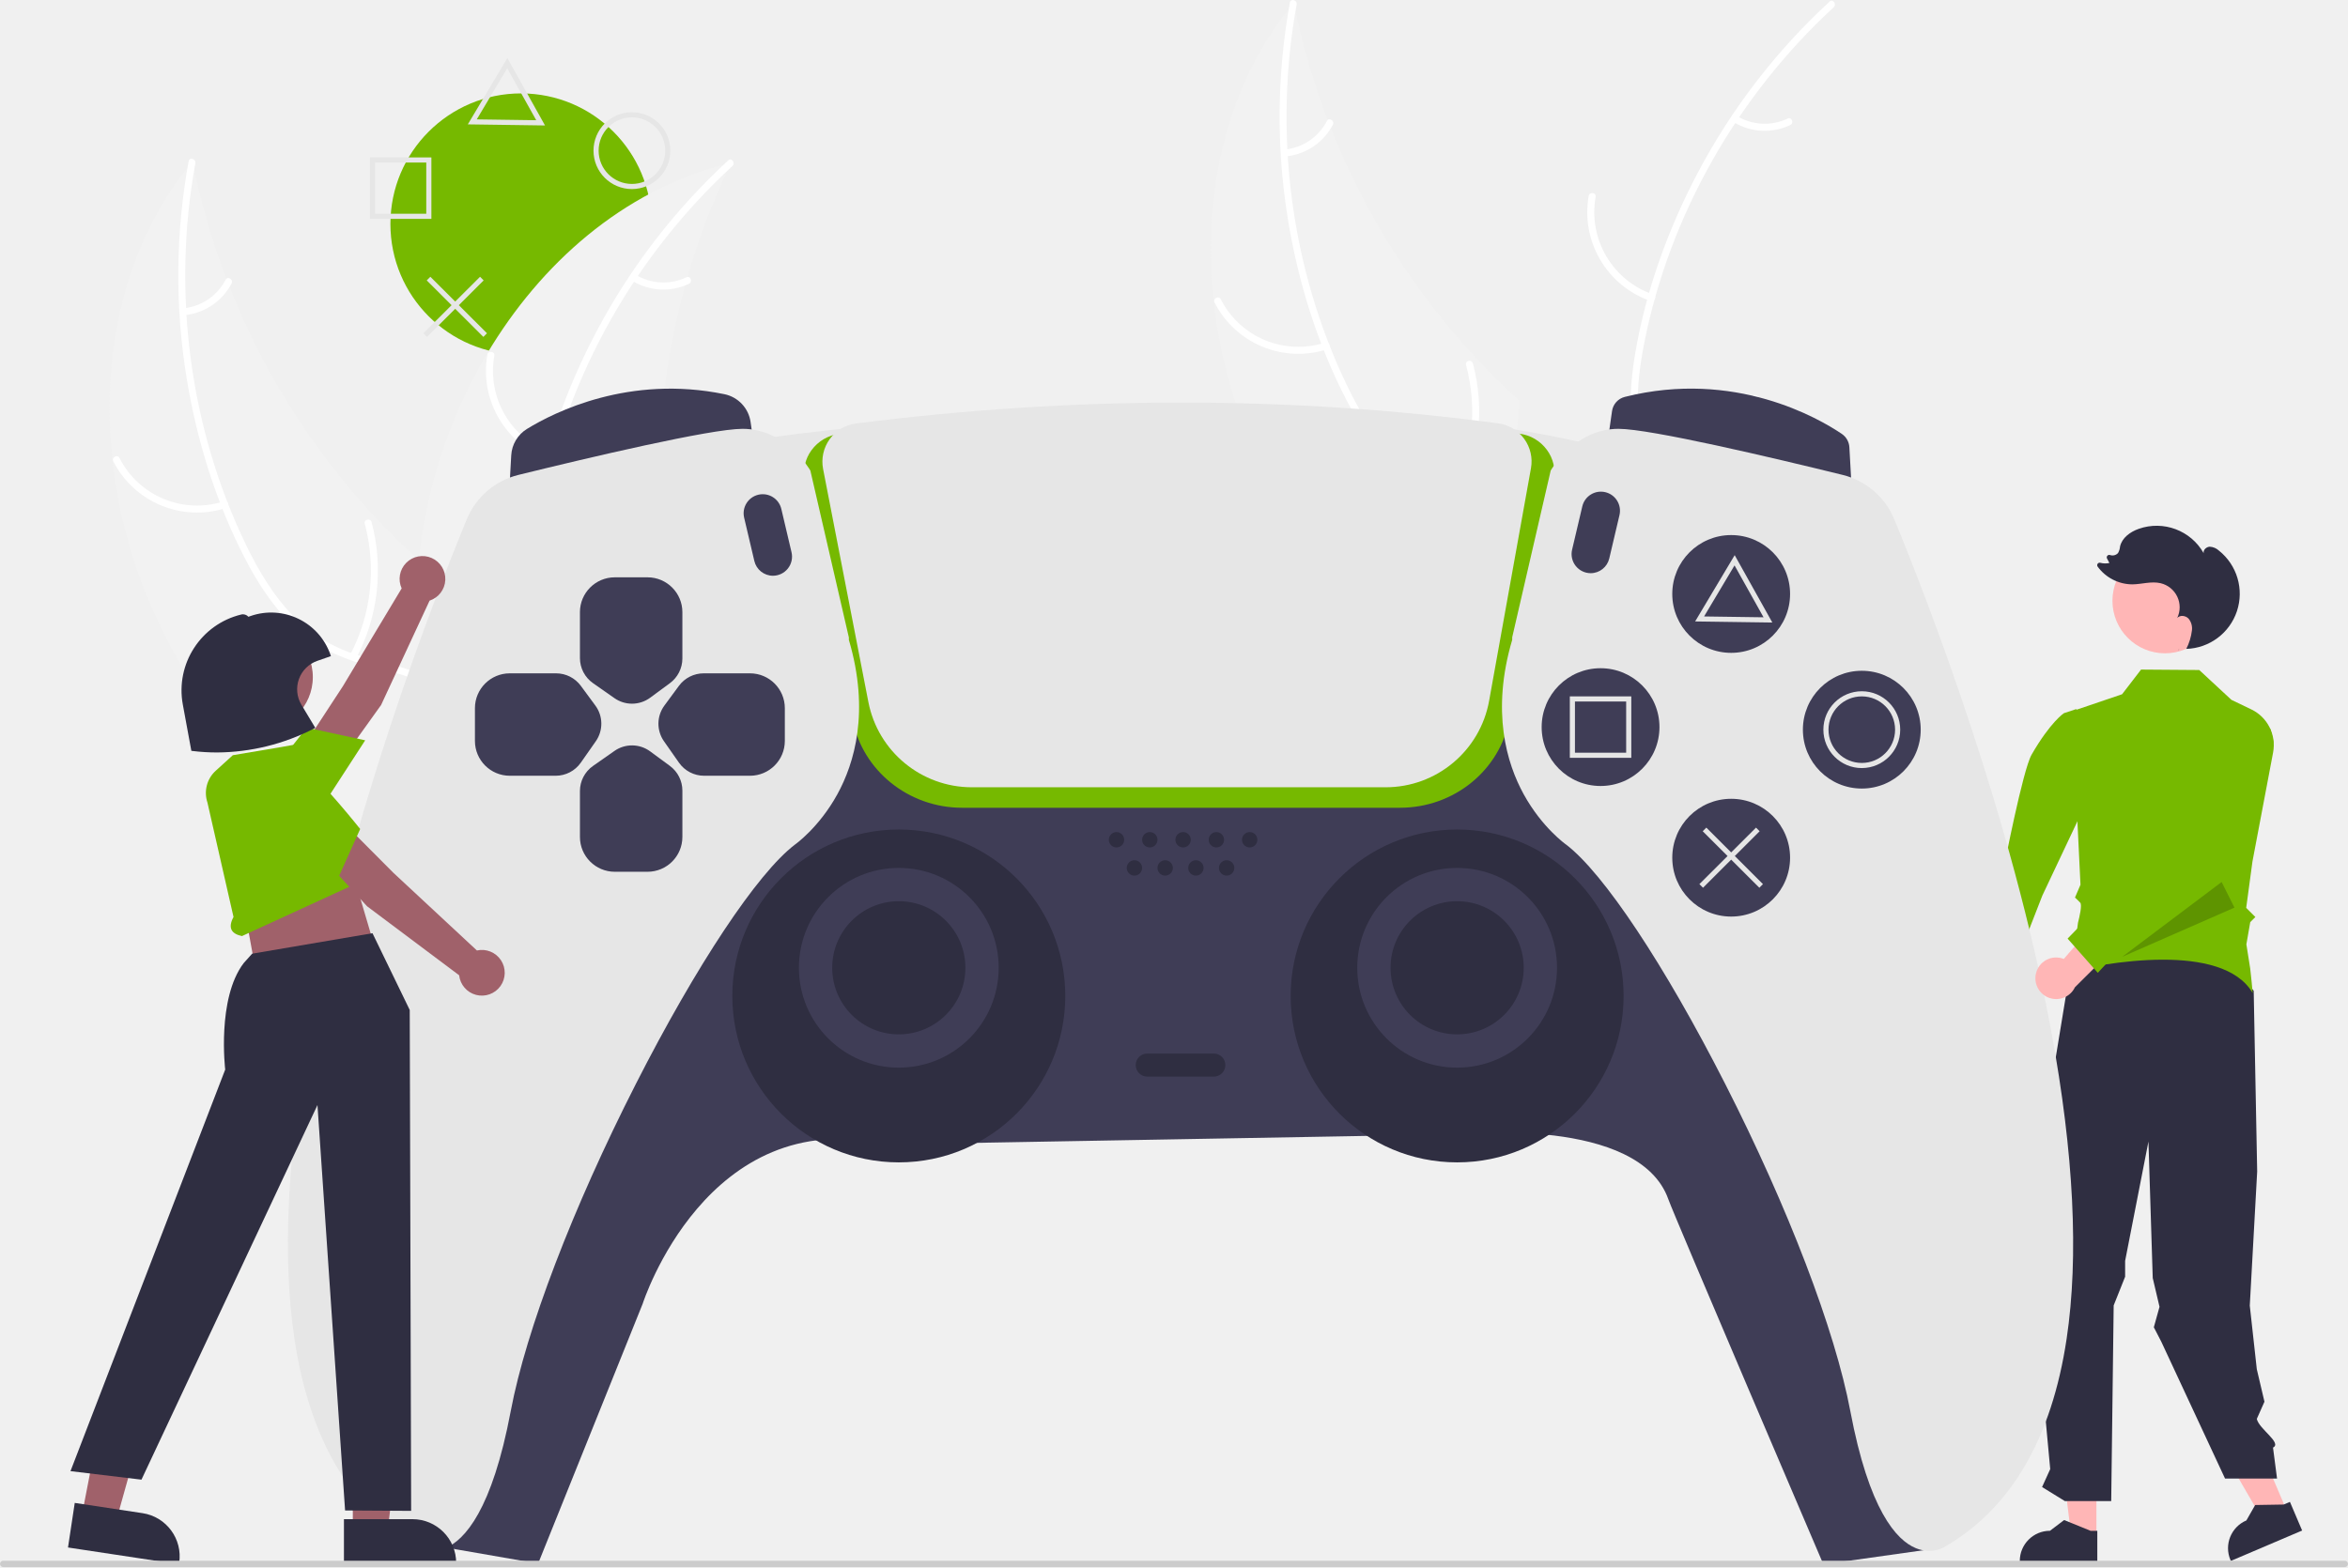
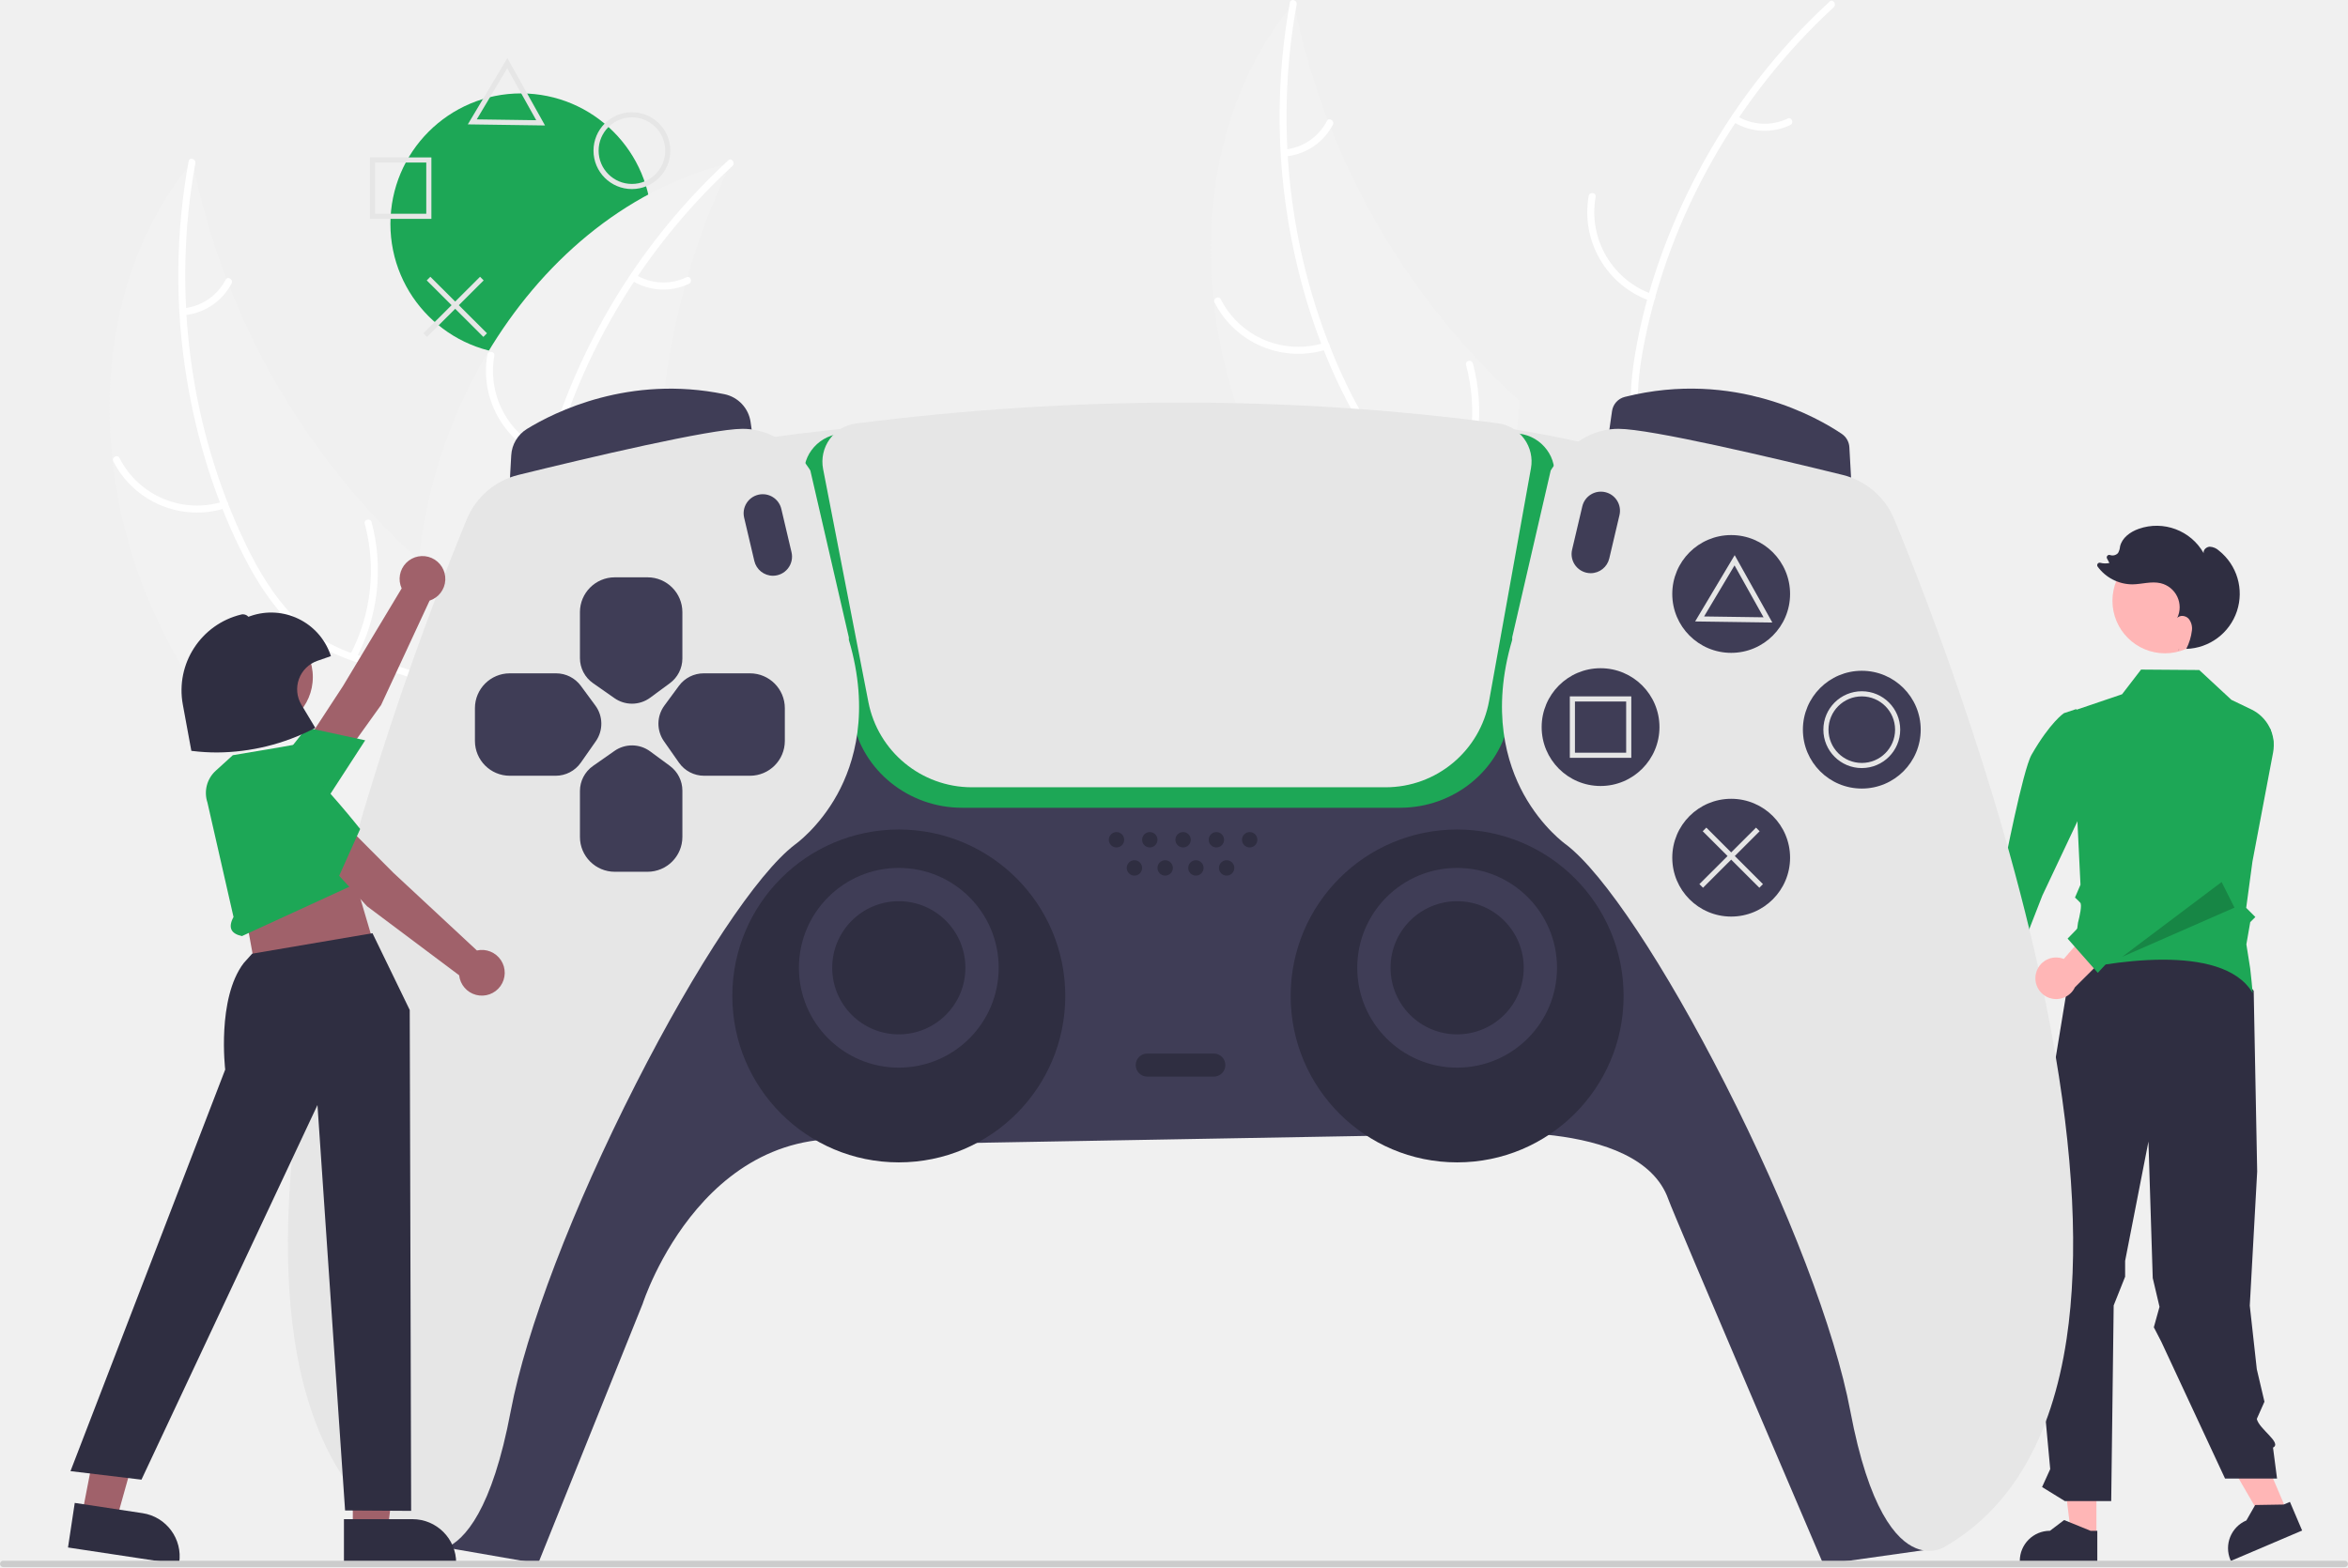
<svg xmlns="http://www.w3.org/2000/svg" data-name="Layer 1" width="916.775" height="612.055" viewBox="0 0 916.775 612.055">
  <polygon points="893.363 591.2 884.309 595.057 865.118 561.972 878.481 556.278 893.363 591.2" fill="#ffb6b6" />
  <polygon points="818.545 599.767 808.704 599.766 804.022 561.806 818.547 561.806 818.545 599.767" fill="#ffb6b6" />
  <path d="M960.504,754.006,930.24,754.005v-.383a11.78,11.78,0,0,1,11.78-11.779h.001l5.528-4.194,10.314,4.195,2.642 0Z" transform="translate(-141.6125 -143.9725)" fill="#2f2e41" />
  <path d="M1040.481,741.744l-27.841,11.865-.15-.352a11.78,11.78,0,0,1,6.218-15.455l.001-0,3.441-6.026,11.133-.185,2.43-1.036Z" transform="translate(-141.6125 -143.9725)" fill="#2f2e41" />
  <path d="M950.504,519.075l-14.957,91.075,4.071,13.572-5.341,9.612,7.844,84.415-3.184,7.01,8.896,5.487h18.102l.961-76.421,4.472-11.22V636.42l9.103-46.6,1.676,53.304,2.648,11.238-2.224,8.001,2.906,5.606,24.906,53.48h20.299l-1.57-12.094h0c3.637-1.841-5.46-7.223-6.334-11.204l2.989-6.725-2.989-12.703-2.741-24.822,2.89-52.395-1.36-70.556c-6.815-9.137-14.376-16.184-23.746-18.158Z" transform="translate(-141.6125 -143.9725)" fill="#2f2e41" />
  <circle id="e3f68381-4551-4dde-a951-c654c55667ae" data-name="ab6171fa-7d69-4734-b81c-8dff60f9761b" cx="845.316" cy="234.649" r="20.513" fill="#ffb6b6" />
  <path d="M902.352,540.594a8.072,8.072,0,0,1,7.543-9.814l8.263-27.471,9.553,11.444-9.312,24.332a8.116,8.116,0,0,1-16.048,1.509Z" transform="translate(-141.6125 -143.9725)" fill="#ffb6b6" />
-   <path id="eb9b57ee-86ab-410d-b03f-f9f5ae1c3330-95" data-name="f348f81f-b961-4ae4-bc6b-758f6acfb12a" d="M955.956,427.68l-3.703-6.766-4.772,1.593s-5.268,3.399-12.645,16.233c-3.412,5.936-10.787,43.997-10.787,43.997L906.81,528.384l17.575,2.971,14.664-37.618,17-36Z" transform="translate(-141.6125 -143.9725)" fill="#76b900" />
-   <path d="M986.168,518.788c14.443,0,29.016,2.844,34.984,13.01-.156-2.21-.547-6.043-.953-9.56l-1.493-9.449,1.513-8.664,2-2-3.582-3.582,2.443-18.084,8.065-42.603A15.471,15.471,0,0,0,1020.62,421.034l-7.749-3.726-12.561-11.651-22.722-.17-7.413,9.637-19.514,6.628,3.275,67.761-2.147,5.01c.481.442,1.497,1.386,2.046,1.995.778.86-.213,5.291-.873,7.854l-.907,6.831,2.855,2.04-3.711,4.384-.742,5.565C954.144,522.32,970.076,518.788,986.168,518.788Z" transform="translate(-141.6125 -143.9725)" fill="#76b900" />
+   <path id="eb9b57ee-86ab-410d-b03f-f9f5ae1c3330-61" data-name="f348f81f-b961-4ae4-bc6b-758f6acfb12a" d="M955.956,427.68l-3.703-6.766-4.772,1.593s-5.268,3.399-12.645,16.233c-3.412,5.936-10.787,43.997-10.787,43.997L906.81,528.384l17.575,2.971,14.664-37.618,17-36Z" transform="translate(-141.6125 -143.9725)" fill="#1da756" />
+   <path d="M986.168,518.788c14.443,0,29.016,2.844,34.984,13.01-.156-2.21-.547-6.043-.953-9.56l-1.493-9.449,1.513-8.664,2-2-3.582-3.582,2.443-18.084,8.065-42.603A15.471,15.471,0,0,0,1020.62,421.034l-7.749-3.726-12.561-11.651-22.722-.17-7.413,9.637-19.514,6.628,3.275,67.761-2.147,5.01c.481.442,1.497,1.386,2.046,1.995.778.86-.213,5.291-.873,7.854l-.907,6.831,2.855,2.04-3.711,4.384-.742,5.565C954.144,522.32,970.076,518.788,986.168,518.788Z" transform="translate(-141.6125 -143.9725)" fill="#1da756" />
  <path d="M992.176,398.13q.131-.289.262-.581c-.034.001-.067.006-.1.007Z" transform="translate(-141.6125 -143.9725)" fill="#2f2e41" />
  <path d="M1008.012,359.041a5.71,5.71,0,0,0-3.577-1.546c-1.326.043-2.672,1.241-2.397,2.539A21.08,21.08,0,0,0,976.67,350.521c-3.297,1.163-6.53,3.49-7.287,6.903a6.217,6.217,0,0,1-.783,2.548,2.909,2.909,0,0,1-3.096.784l-.033-.01a.969.969,0,0,0-1.171,1.368l.933,1.74a7.475,7.475,0,0,1-3.561-.076.968.968,0,0,0-1.028,1.507,16.879,16.879,0,0,0,13.459,6.918c3.727-.023,7.493-1.307,11.12-.45a9.659,9.659,0,0,1,6.497,13.56c1.114-1.219,3.268-.93,4.408.265a6.046,6.046,0,0,1,1.32,4.626,21.465,21.465,0,0,1-2.204,7.205,21.54,21.54,0,0,0,12.768-38.37Z" transform="translate(-141.6125 -143.9725)" fill="#2f2e41" />
-   <circle cx="203.437" cy="87.481" r="51" fill="#76b900" />
+   <circle cx="203.437" cy="87.481" r="51" fill="#1da756" />
  <path d="M201.709,383.163c-25.59-56.603-24.647-128.351,15.068-176.115A286.207,286.207,0,0,0,319.216,374.734c20.447,16.145,44.87,31.973,50.455,57.42,3.476,15.834-1.451,32.581-9.968,46.373-8.518,13.793-20.39,25.139-32.127,36.32l-1.317,3.826C275.186,483.313,227.299,439.767,201.709,383.163Z" transform="translate(-141.6125 -143.9725)" fill="#f2f2f2" />
  <path d="M217.882,207.738c-9.14,50.048-2.35,103.341,19.866,149.194,4.803,9.913,10.538,19.552,18.216,27.525,7.682,7.977,16.866,12.998,27.432,16.083,9.659,2.82,19.866,4.586,28.672,9.706,9.281,5.396,15.041,14.45,17.285,24.832,2.745,12.703.763,25.636-1.616,38.215-2.641,13.967-5.605,28.432-1.778,42.473.464,1.701-2.203,2.321-2.666.623-6.658-24.428,6.287-48.521,4.478-73.08-.844-11.46-5.147-22.735-14.974-29.375-8.593-5.806-19.116-7.637-28.921-10.408-10.295-2.91-19.541-7.354-27.409-14.726-8.048-7.541-14.172-16.976-19.207-26.723-11.356-21.982-18.842-46.201-22.802-70.586a248.968,248.968,0,0,1,.809-84.56c.316-1.729,2.93-.909,2.616.808Z" transform="translate(-141.6125 -143.9725)" fill="#fff" />
  <path d="M229.741,342.409A36.702,36.702,0,0,1,185.858,324.161c-.796-1.571,1.608-2.882,2.405-1.309a33.986,33.986,0,0,0,40.855,16.891c1.675-.546,2.288,2.124.623,2.666Z" transform="translate(-141.6125 -143.9725)" fill="#fff" />
  <path d="M278.311,399.756a70.741,70.741,0,0,0,5.722-51.235c-.458-1.703,2.209-2.323,2.666-.623a73.581,73.581,0,0,1-6.063,53.303c-.826,1.56-3.147.106-2.325-1.445Z" transform="translate(-141.6125 -143.9725)" fill="#fff" />
  <path d="M213.423,264.354a20.775,20.775,0,0,0,16.281-11.115c.806-1.57,3.126-.114,2.325,1.445a23.28,23.28,0,0,1-17.984,12.336,1.415,1.415,0,0,1-1.644-1.022,1.376,1.376,0,0,1,1.022-1.644Z" transform="translate(-141.6125 -143.9725)" fill="#fff" />
  <path d="M427.099,207.602c-.475.994-.951,1.989-1.415,3.003a273.598,273.598,0,0,0-15.618,41.543c-.332,1.097-.653,2.213-.953,3.317a288.435,288.435,0,0,0-8.762,105.831,280.106,280.106,0,0,0,7.598,41.875c4.961,18.983,11.849,39.171,10.295,58.126a48.054,48.054,0,0,1-.786,5.895l-86.43,52.791c-.257.021-.502.063-.76.085l-3.354,2.266c-.235-.696-.463-1.423-.698-2.119-.138-.403-.256-.818-.394-1.221-.086-.273-.171-.546-.264-.787-.029-.091-.057-.182-.074-.253-.093-.241-.154-.475-.235-.696q-1.933-6.089-3.786-12.227c-.012-.02-.012-.02-.005-.051-9.337-31.202-16.151-63.457-17.852-95.721-.051-.971-.115-1.961-.126-2.955a267.285,267.285,0,0,1,1.507-43.592,236.291,236.291,0,0,1,4.046-23.564,196.492,196.492,0,0,1,22.763-57.063c21.002-35.301,53.061-63.492,92.296-73.73C425.098,208.094,426.084,207.844,427.099,207.602Z" transform="translate(-141.6125 -143.9725)" fill="#f2f2f2" />
  <path d="M427.575,208.818c-37.43,34.458-64.095,81.097-73.964,131.084-2.134,10.807-3.358,21.956-2.027,32.945,1.331,10.994,5.641,20.533,12.22,29.357,6.014,8.067,13.101,15.623,17.049,25.012,4.162,9.896,3.31,20.593-1.149,30.234-5.456,11.796-14.826,20.928-24.298,29.54-10.518,9.562-21.594,19.327-26.992,32.842-.654,1.637-3.157.527-2.504-1.108,9.391-23.513,34.233-34.956,47.575-55.655,6.226-9.659,9.578-21.252,5.73-32.469-3.365-9.809-10.666-17.607-16.826-25.723-6.468-8.522-11.175-17.637-13.018-28.26-1.885-10.867-1.095-22.087.753-32.901,4.168-24.389,12.772-48.233,24.291-70.088a248.968,248.968,0,0,1,51.557-67.03c1.293-1.19,2.887,1.038,1.602,2.22Z" transform="translate(-141.6125 -143.9725)" fill="#fff" />
  <path d="M355.962,323.484A36.702,36.702,0,0,1,331.911,282.494c.31-1.734,3.019-1.333,2.709.403a33.986,33.986,0,0,0,22.451,38.084c1.666.573.548,3.073-1.108,2.504Z" transform="translate(-141.6125 -143.9725)" fill="#fff" />
  <path d="M360.216,398.515A70.741,70.741,0,0,0,395.632,361.052c.66-1.635,3.163-.525,2.504,1.108a73.581,73.581,0,0,1-36.933,38.909c-1.599.748-2.577-1.81-.987-2.554Z" transform="translate(-141.6125 -143.9725)" fill="#fff" />
  <path d="M389.928,251.337a20.775,20.775,0,0,0,19.691.927c1.589-.768,2.565,1.791.987,2.554a23.28,23.28,0,0,1-21.786-.977,1.415,1.415,0,0,1-.698-1.806,1.376,1.376,0,0,1,1.806-.698Z" transform="translate(-141.6125 -143.9725)" fill="#fff" />
  <path d="M631.709,321.163c-25.59-56.603-24.647-128.351,15.068-176.115A286.207,286.207,0,0,0,749.216,312.734c20.447,16.145,44.87,31.973,50.455,57.42,3.476,15.834-1.451,32.581-9.968,46.373-8.518,13.793-20.39,25.139-32.127,36.32l-1.317,3.826C705.186,421.313,657.299,377.767,631.709,321.163Z" transform="translate(-141.6125 -143.9725)" fill="#f2f2f2" />
  <path d="M647.882,145.738c-9.14,50.048-2.35,103.341,19.866,149.194,4.803,9.913,10.538,19.552,18.216,27.525,7.682,7.977,16.866,12.998,27.432,16.083,9.659,2.82,19.866,4.586,28.672,9.706,9.281,5.396,15.041,14.45,17.285,24.832,2.745,12.703.763,25.636-1.616,38.215-2.641,13.967-5.605,28.432-1.778,42.473.464,1.701-2.203,2.321-2.666.623-6.658-24.428,6.287-48.521,4.478-73.08-.844-11.46-5.147-22.735-14.974-29.375-8.593-5.806-19.116-7.637-28.921-10.408-10.295-2.91-19.541-7.354-27.409-14.726-8.048-7.541-14.172-16.976-19.207-26.723-11.356-21.982-18.842-46.201-22.802-70.586a248.968,248.968,0,0,1,.809-84.56c.316-1.729,2.93-.909,2.616.808Z" transform="translate(-141.6125 -143.9725)" fill="#fff" />
  <path d="M659.741,280.409A36.702,36.702,0,0,1,615.858,262.161c-.796-1.571,1.608-2.882,2.405-1.309a33.986,33.986,0,0,0,40.855,16.891c1.675-.546,2.288,2.124.623,2.666Z" transform="translate(-141.6125 -143.9725)" fill="#fff" />
  <path d="M708.311,337.756a70.741,70.741,0,0,0,5.722-51.235c-.458-1.703,2.209-2.323,2.666-.623a73.581,73.581,0,0,1-6.063,53.303c-.826,1.56-3.147.106-2.325-1.445Z" transform="translate(-141.6125 -143.9725)" fill="#fff" />
  <path d="M643.423,202.354a20.775,20.775,0,0,0,16.281-11.115c.806-1.57,3.126-.114,2.325,1.445a23.28,23.28,0,0,1-17.984,12.336,1.415,1.415,0,0,1-1.644-1.022,1.376,1.376,0,0,1,1.022-1.644Z" transform="translate(-141.6125 -143.9725)" fill="#fff" />
  <path d="M857.099,145.602c-.475.994-.951,1.989-1.415,3.003a273.598,273.598,0,0,0-15.618,41.543c-.332,1.097-.653,2.213-.953,3.317a288.435,288.435,0,0,0-8.762,105.831,280.106,280.106,0,0,0,7.598,41.875c4.961,18.983,11.849,39.171,10.295,58.126a48.054,48.054,0,0,1-.786,5.895l-86.43,52.791c-.257.021-.502.063-.76.085l-3.354,2.266c-.235-.696-.463-1.423-.698-2.119-.138-.403-.256-.818-.394-1.221-.086-.273-.171-.546-.264-.787-.029-.091-.057-.182-.074-.253-.093-.241-.154-.475-.235-.696q-1.933-6.089-3.786-12.227c-.012-.02-.012-.02-.005-.051-9.337-31.202-16.151-63.457-17.852-95.721-.051-.971-.115-1.961-.126-2.955a267.285,267.285,0,0,1,1.507-43.592,236.291,236.291,0,0,1,4.046-23.564,196.492,196.492,0,0,1,22.763-57.063c21.002-35.301,53.061-63.492,92.296-73.73C855.098,146.094,856.083,145.844,857.099,145.602Z" transform="translate(-141.6125 -143.9725)" fill="#f0f0f0" />
  <path d="M857.575,146.818c-37.43,34.458-64.095,81.097-73.964,131.084-2.134,10.807-3.358,21.956-2.027,32.945,1.331,10.994,5.641,20.533,12.22,29.357,6.014,8.067,13.101,15.623,17.049,25.012,4.162,9.896,3.31,20.593-1.149,30.234-5.456,11.796-14.826,20.928-24.298,29.54-10.518,9.562-21.594,19.327-26.992,32.842-.654,1.637-3.157.527-2.504-1.108,9.391-23.513,34.233-34.956,47.575-55.655,6.226-9.659,9.578-21.252,5.73-32.469-3.365-9.809-10.666-17.607-16.826-25.723-6.468-8.522-11.175-17.637-13.018-28.26-1.885-10.867-1.095-22.087.753-32.901,4.168-24.389,12.772-48.233,24.291-70.088a248.968,248.968,0,0,1,51.557-67.03c1.293-1.19,2.887,1.038,1.602,2.22Z" transform="translate(-141.6125 -143.9725)" fill="#fff" />
  <path d="M785.962,261.484A36.702,36.702,0,0,1,761.911,220.494c.31-1.734,3.019-1.333,2.709.403a33.986,33.986,0,0,0,22.451,38.084c1.666.573.548,3.073-1.108,2.504Z" transform="translate(-141.6125 -143.9725)" fill="#fff" />
  <path d="M790.216,336.515A70.741,70.741,0,0,0,825.632,299.052c.66-1.635,3.163-.525,2.504,1.108a73.581,73.581,0,0,1-36.933,38.909c-1.599.748-2.577-1.81-.987-2.554Z" transform="translate(-141.6125 -143.9725)" fill="#fff" />
  <path d="M819.928,189.337a20.775,20.775,0,0,0,19.691.927c1.589-.768,2.565,1.791.987,2.554a23.28,23.28,0,0,1-21.786-.977,1.415,1.415,0,0,1-.698-1.806,1.376,1.376,0,0,1,1.806-.698Z" transform="translate(-141.6125 -143.9725)" fill="#fff" />
  <path d="M305.549,740.954l9.447,7.316,36.729,6.373L392.549,653.162s25-78.209,95-62.209l225-4s69.083-7.08,80.5,25.5c2.162,6.171,60.5,142.5,60.5,142.5l40.902-5.773-4.902-116.227-97.146-225.5-168.854-10.543-174,12.043Z" transform="translate(-141.6125 -143.9725)" fill="#3f3d56" />
  <circle cx="350.937" cy="388.981" r="65" fill="#2f2e41" />
  <circle cx="568.937" cy="388.981" r="65" fill="#2f2e41" />
  <path d="M416.549,319.954l26.763-5.248s201.504-28.752,328.87,5.248l-9.634,27-337-2Z" transform="translate(-141.6125 -143.9725)" fill="#e6e6e6" />
-   <path d="M688.238,459.454H517.229c-20.764,0-38.709-14.377-42.67-34.187l-18.715-93.604a14.991,14.991,0,0,1,2.59-11.824,15.938,15.938,0,0,1,10.949-6.432c90.192-11.195,179.502-11.214,265.45-.058a15.699,15.699,0,0,1,10.79,6.352,15.013,15.013,0,0,1,2.671,11.672l-17.276,93.317C727.29,444.833,709.298,459.454,688.238,459.454Z" transform="translate(-141.6125 -143.9725)" fill="#76b900" />
+   <path d="M688.238,459.454H517.229c-20.764,0-38.709-14.377-42.67-34.187l-18.715-93.604a14.991,14.991,0,0,1,2.59-11.824,15.938,15.938,0,0,1,10.949-6.432c90.192-11.195,179.502-11.214,265.45-.058a15.699,15.699,0,0,1,10.79,6.352,15.013,15.013,0,0,1,2.671,11.672l-17.276,93.317C727.29,444.833,709.298,459.454,688.238,459.454Z" transform="translate(-141.6125 -143.9725)" fill="#1da756" />
  <path d="M340.479,335.193l.745-13.395a12.935,12.935,0,0,1,6.149-10.306c10.797-6.624,39.923-21.208,77.092-13.563a12.977,12.977,0,0,1,10.212,10.846l.995,6.97Z" transform="translate(-141.6125 -143.9725)" fill="#3f3d56" />
  <path d="M864.62,335.193l-95.193-19.448,1.599-11.197A6.692,6.692,0,0,1,776.036,298.978c42.865-10.757,75.676,8.346,84.711,14.458a6.761,6.761,0,0,1,2.952,5.197Z" transform="translate(-141.6125 -143.9725)" fill="#3f3d56" />
  <path d="M310.254,749.689a11.995,11.995,0,0,1-6.492-1.826c-25.489-14.884-41.379-42.159-47.194-81.046-4.803-32.121-2.797-72.438,5.961-119.833C278.058,462.957,310.605,378.968,323.877,346.758a29.376,29.376,0,0,1,20.071-17.284c27.362-6.73,75.127-18.02,87.601-18.02,17.095,0,26.344,16.092,26.436,16.255l.051.133,15.013,65.101v.939c8.282,28.022,2.128,48.265-4.497,60.313-7.191,13.077-16.496,19.606-16.588,19.67-14.611,11.123-38.415,46.956-62.105,93.503-24.619,48.372-42.869,96.102-48.818,127.679-7.282,38.649-17.956,50.481-25.628,53.601A13.602,13.602,0,0,1,310.254,749.689Z" transform="translate(-141.6125 -143.9725)" fill="#e6e6e6" />
  <path d="M682.601,451.454H521.021a41.168,41.168,0,0,1-40.345-33.262l-17.683-91.036a15.02,15.02,0,0,1,12.814-17.769c85.224-10.888,169.614-10.907,250.825-.057a15.006,15.006,0,0,1,12.741,17.543L723.051,417.63A41.065,41.065,0,0,1,682.601,451.454Z" transform="translate(-141.6125 -143.9725)" fill="#e6e6e6" />
  <path d="M894.848,749.69a13.609,13.609,0,0,1-5.162-1.043c-7.672-3.119-18.347-14.951-25.628-53.601-5.949-31.577-24.199-79.307-48.818-127.679-23.69-46.547-47.495-82.38-62.124-93.516-.075-.051-9.379-6.58-16.57-19.657-6.625-12.048-12.779-32.291-4.497-60.313l.013-1.052L747.078,327.771l.035-.062c.092-.163,9.341-16.255,26.436-16.255,12.474,0,60.239,11.29,87.601,18.02a29.38,29.38,0,0,1,20.071,17.284h0c13.272,32.21,45.819,116.199,61.348,200.226,8.759,47.395,10.765,87.712,5.961,119.833-5.815,38.887-21.706,66.162-47.229,81.068A11.948,11.948,0,0,1,894.848,749.69Z" transform="translate(-141.6125 -143.9725)" fill="#e6e6e6" />
  <circle cx="350.937" cy="377.981" r="39" fill="#3f3d56" />
  <circle cx="350.937" cy="377.981" r="26" fill="#2f2e41" />
  <circle cx="568.937" cy="377.981" r="39" fill="#3f3d56" />
  <circle cx="568.937" cy="377.981" r="26" fill="#2f2e41" />
  <circle cx="435.937" cy="327.981" r="3" fill="#2f2e41" />
  <circle cx="448.937" cy="327.981" r="3" fill="#2f2e41" />
  <circle cx="442.937" cy="338.981" r="3" fill="#2f2e41" />
  <circle cx="454.937" cy="338.981" r="3" fill="#2f2e41" />
  <circle cx="466.937" cy="338.981" r="3" fill="#2f2e41" />
  <circle cx="478.937" cy="338.981" r="3" fill="#2f2e41" />
  <circle cx="461.937" cy="327.981" r="3" fill="#2f2e41" />
  <circle cx="474.937" cy="327.981" r="3" fill="#2f2e41" />
  <circle cx="487.937" cy="327.981" r="3" fill="#2f2e41" />
  <path d="M615.549,564.454h-26a4.5,4.5,0,1,1,0-9h26a4.5,4.5,0,0,1,0,9Z" transform="translate(-141.6125 -143.9725)" fill="#2f2e41" />
  <path d="M443.393,368.84a7.464,7.464,0,0,1-7.244-5.75l-3.987-16.928a7.457,7.457,0,0,1,14.517-3.419l3.987,16.928a7.467,7.467,0,0,1-7.272,9.169Z" transform="translate(-141.6125 -143.9725)" fill="#3f3d56" />
  <path d="M762.705,367.84a7.467,7.467,0,0,1-7.272-9.169l3.987-16.928a7.457,7.457,0,0,1,14.517,3.419l-3.987,16.928a7.464,7.464,0,0,1-7.244,5.75Z" transform="translate(-141.6125 -143.9725)" fill="#3f3d56" />
  <path d="M388.378,418.807a11.942,11.942,0,0,1-6.858-2.164l-8.37-5.859a11.968,11.968,0,0,1-5.101-9.797V383.044a13.606,13.606,0,0,1,13.59-13.59h12.819a13.606,13.606,0,0,1,13.59,13.59v18.12a12.002,12.002,0,0,1-4.865,9.627l-7.712,5.683A11.942,11.942,0,0,1,388.378,418.807Z" transform="translate(-141.6125 -143.9725)" fill="#3f3d56" />
  <path d="M394.459,484.454H381.64a13.606,13.606,0,0,1-13.59-13.59V452.92a11.968,11.968,0,0,1,5.101-9.797l8.37-5.859a11.95,11.95,0,0,1,13.952.17l7.712,5.683a12.002,12.002,0,0,1,4.865,9.627V470.863A13.606,13.606,0,0,1,394.459,484.454Z" transform="translate(-141.6125 -143.9725)" fill="#3f3d56" />
  <path d="M434.459,446.954H416.516a11.968,11.968,0,0,1-9.797-5.101l-5.859-8.37a11.949,11.949,0,0,1,.17-13.952l5.683-7.712a12.002,12.002,0,0,1,9.627-4.865h18.12a13.606,13.606,0,0,1,13.59,13.59V433.363A13.606,13.606,0,0,1,434.459,446.954Z" transform="translate(-141.6125 -143.9725)" fill="#3f3d56" />
  <path d="M358.583,446.954H340.64a13.606,13.606,0,0,1-13.59-13.59V420.544a13.606,13.606,0,0,1,13.59-13.59h18.12a12.002,12.002,0,0,1,9.627,4.865l5.683,7.712a11.949,11.949,0,0,1,.17,13.952l-5.859,8.37A11.968,11.968,0,0,1,358.583,446.954Z" transform="translate(-141.6125 -143.9725)" fill="#3f3d56" />
  <circle cx="675.937" cy="231.981" r="23" fill="#3f3d56" />
  <circle cx="726.937" cy="284.981" r="23" fill="#3f3d56" />
  <circle cx="675.937" cy="334.981" r="23" fill="#3f3d56" />
  <circle cx="624.937" cy="283.981" r="23" fill="#3f3d56" />
  <path d="M868.549,443.954a15,15,0,1,1,15-15A15.017,15.017,0,0,1,868.549,443.954Zm0-28a13,13,0,1,0,13,13A13.014,13.014,0,0,0,868.549,415.954Z" transform="translate(-141.6125 -143.9725)" fill="#e6e6e6" />
  <path d="M833.621,387.113l-30.145-.426,15.442-25.893Zm-26.652-2.377,23.217.329-11.324-20.27Z" transform="translate(-141.6125 -143.9725)" fill="#e6e6e6" />
  <path d="M778.549,439.954h-24v-24h24Zm-22-2h20v-20h-20Z" transform="translate(-141.6125 -143.9725)" fill="#e6e6e6" />
  <polygon points="688.348 345.307 677.353 334.333 687.049 324.655 685.635 323.239 675.937 332.919 666.238 323.239 664.825 324.655 674.521 334.333 663.526 345.307 664.939 346.723 675.937 335.746 686.935 346.723 688.348 345.307" fill="#e6e6e6" />
  <path d="M388.344,217.812a15,15,0,1,1,15-15A15.017,15.017,0,0,1,388.344,217.812Zm0-28a13,13,0,1,0,13,13A13.014,13.014,0,0,0,388.344,189.812Z" transform="translate(-141.6125 -143.9725)" fill="#e6e6e6" />
  <path d="M354.417,192.972l-30.145-.426,15.442-25.893Zm-26.652-2.377,23.217.329-11.324-20.27Z" transform="translate(-141.6125 -143.9725)" fill="#e6e6e6" />
  <path d="M310.049,229.454h-24v-24h24Zm-22-2h20v-20h-20Z" transform="translate(-141.6125 -143.9725)" fill="#e6e6e6" />
  <polygon points="190.143 130.165 179.148 119.191 188.844 109.514 187.431 108.098 177.732 117.778 168.033 108.098 166.62 109.514 176.316 119.191 165.321 130.165 166.734 131.581 177.732 120.604 188.73 131.581 190.143 130.165" fill="#e6e6e6" />
  <polygon points="867.437 344.481 828.622 373.694 872.437 354.481 867.437 344.481" opacity="0.2" />
  <polygon points="149.437 380.481 100.437 382.481 94.437 349.481 136.437 336.481 149.437 380.481" fill="#a0616a" />
  <path d="M273.034,443.577l-10.929-11.128,13.401-20.49,22.936-38.179a8.926,8.926,0,1,1,10.904,4.78l-18.932,40.759Z" transform="translate(-141.6125 -143.9725)" fill="#a0616a" />
-   <path d="M260.927,468.982a12.317,12.317,0,0,1-12.152,5.502,11.515,11.515,0,0,1-9.675-8.11,10.979,10.979,0,0,1,1.21-9.166c7.311-12.325,20.796-28.602,20.931-28.765l.215-.259,22.743,4.927Z" transform="translate(-141.6125 -143.9725)" fill="#76b900" />
+   <path d="M260.927,468.982a12.317,12.317,0,0,1-12.152,5.502,11.515,11.515,0,0,1-9.675-8.11,10.979,10.979,0,0,1,1.21-9.166c7.311-12.325,20.796-28.602,20.931-28.765l.215-.259,22.743,4.927Z" transform="translate(-141.6125 -143.9725)" fill="#1da756" />
  <polygon points="137.758 597.772 151.347 597.771 157.811 545.356 137.755 545.357 137.758 597.772" fill="#a0616a" />
  <path d="M275.904,737.308l26.762-.001h.001a17.056,17.056,0,0,1,17.055,17.055v.554l-43.817.002Z" transform="translate(-141.6125 -143.9725)" fill="#2f2e41" />
  <polygon points="31.948 591.89 45.384 593.92 59.612 543.061 41.998 540.063 31.948 591.89" fill="#a0616a" />
  <path d="M170.796,730.957l26.461,4.0.001 0a17.056,17.056,0,0,1,14.314,19.412l-.083.548-43.325-6.549Z" transform="translate(-141.6125 -143.9725)" fill="#2f2e41" />
  <path d="M240.049,516.454l47-8L301.592,538.43l.554,195.637-25.795-.161-10.783-158.344L196.845,721.874l-27.711-3.325L229.544,561.707s-3.325-27.711,7.205-41.566Z" transform="translate(-141.6125 -143.9725)" fill="#2f2e41" />
-   <path d="M222.601,457.395a11.744,11.744,0,0,1,3.239-12.395l6.68-6.071,18.831-3.173,11.774-2.14,18.925,54.838-45.963,21.117c-4.034-.871-5.645-3.077-3.298-7.465Z" transform="translate(-141.6125 -143.9725)" fill="#76b900" />
+   <path d="M222.601,457.395a11.744,11.744,0,0,1,3.239-12.395l6.68-6.071,18.831-3.173,11.774-2.14,18.925,54.838-45.963,21.117c-4.034-.871-5.645-3.077-3.298-7.465Z" transform="translate(-141.6125 -143.9725)" fill="#1da756" />
  <path d="M264.784,475.898l13.148-8.391,17.275,17.349L327.816,515.194a8.926,8.926,0,1,1-6.933,9.679l-35.962-26.953Z" transform="translate(-141.6125 -143.9725)" fill="#a0616a" />
-   <path d="M242.432,458.797a12.315,12.315,0,0,1-2.869-13.026,11.521,11.521,0,0,1,9.936-7.788,10.979,10.979,0,0,1,8.718,3.08c10.546,9.702,23.682,26.263,23.813,26.428l.209.264-9.525,21.232Z" transform="translate(-141.6125 -143.9725)" fill="#76b900" />
+   <path d="M242.432,458.797a12.315,12.315,0,0,1-2.869-13.026,11.521,11.521,0,0,1,9.936-7.788,10.979,10.979,0,0,1,8.718,3.08c10.546,9.702,23.682,26.263,23.813,26.428l.209.264-9.525,21.232Z" transform="translate(-141.6125 -143.9725)" fill="#1da756" />
  <circle cx="101.474" cy="264.44" r="20.671" fill="#a0616a" />
  <path d="M226.351,437.861a79.196,79.196,0,0,1-9.59-.585l-.436-.053L212.995,419.147a30.496,30.496,0,0,1,22.79-35.161,2.834,2.834,0,0,1,2.822.874l.794-.277a24.518,24.518,0,0,1,31.224,15.079l.197.565-5.299,1.848a11.766,11.766,0,0,0-6.212,17.168l5.418,9.02-.577.289A83.749,83.749,0,0,1,226.351,437.861Z" transform="translate(-141.6125 -143.9725)" fill="#2f2e41" />
  <path d="M936.509,524.362a8.072,8.072,0,0,1,10.904-5.858l18.8-21.667,4.021,14.354-18.469,18.375a8.116,8.116,0,0,1-15.256-5.204Z" transform="translate(-141.6125 -143.9725)" fill="#ffb6b6" />
-   <path id="fb39b7b9-f69c-40b6-9f40-8573a72b247d-96" data-name="f348f81f-b961-4ae4-bc6b-758f6acfb12a" d="M1020.4,429.103l7.702-.416,1.16,4.896s-.114,6.269-7.137,19.299-61.434,71.045-61.434,71.045l-11.784-13.373,29.126-30L995.672,449.109Z" transform="translate(-141.6125 -143.9725)" fill="#76b900" />
-   <path id="b116d6b4-a736-490c-92f3-c8fac06531ff-97" data-name="Path 2960" d="M142.86,756.028h914.281a1.247,1.247,0,0,0,0-2.494h-914.281a1.247,1.247,0,1,0,0,2.494Z" transform="translate(-141.6125 -143.9725)" fill="#ccc" />
+   <path id="fb39b7b9-f69c-40b6-9f40-8573a72b247d-62" data-name="f348f81f-b961-4ae4-bc6b-758f6acfb12a" d="M1020.4,429.103l7.702-.416,1.16,4.896s-.114,6.269-7.137,19.299-61.434,71.045-61.434,71.045l-11.784-13.373,29.126-30L995.672,449.109Z" transform="translate(-141.6125 -143.9725)" fill="#1da756" />
+   <path id="b116d6b4-a736-490c-92f3-c8fac06531ff-63" data-name="Path 2960" d="M142.86,756.028h914.281a1.247,1.247,0,0,0,0-2.494h-914.281a1.247,1.247,0,1,0,0,2.494Z" transform="translate(-141.6125 -143.9725)" fill="#ccc" />
</svg>
